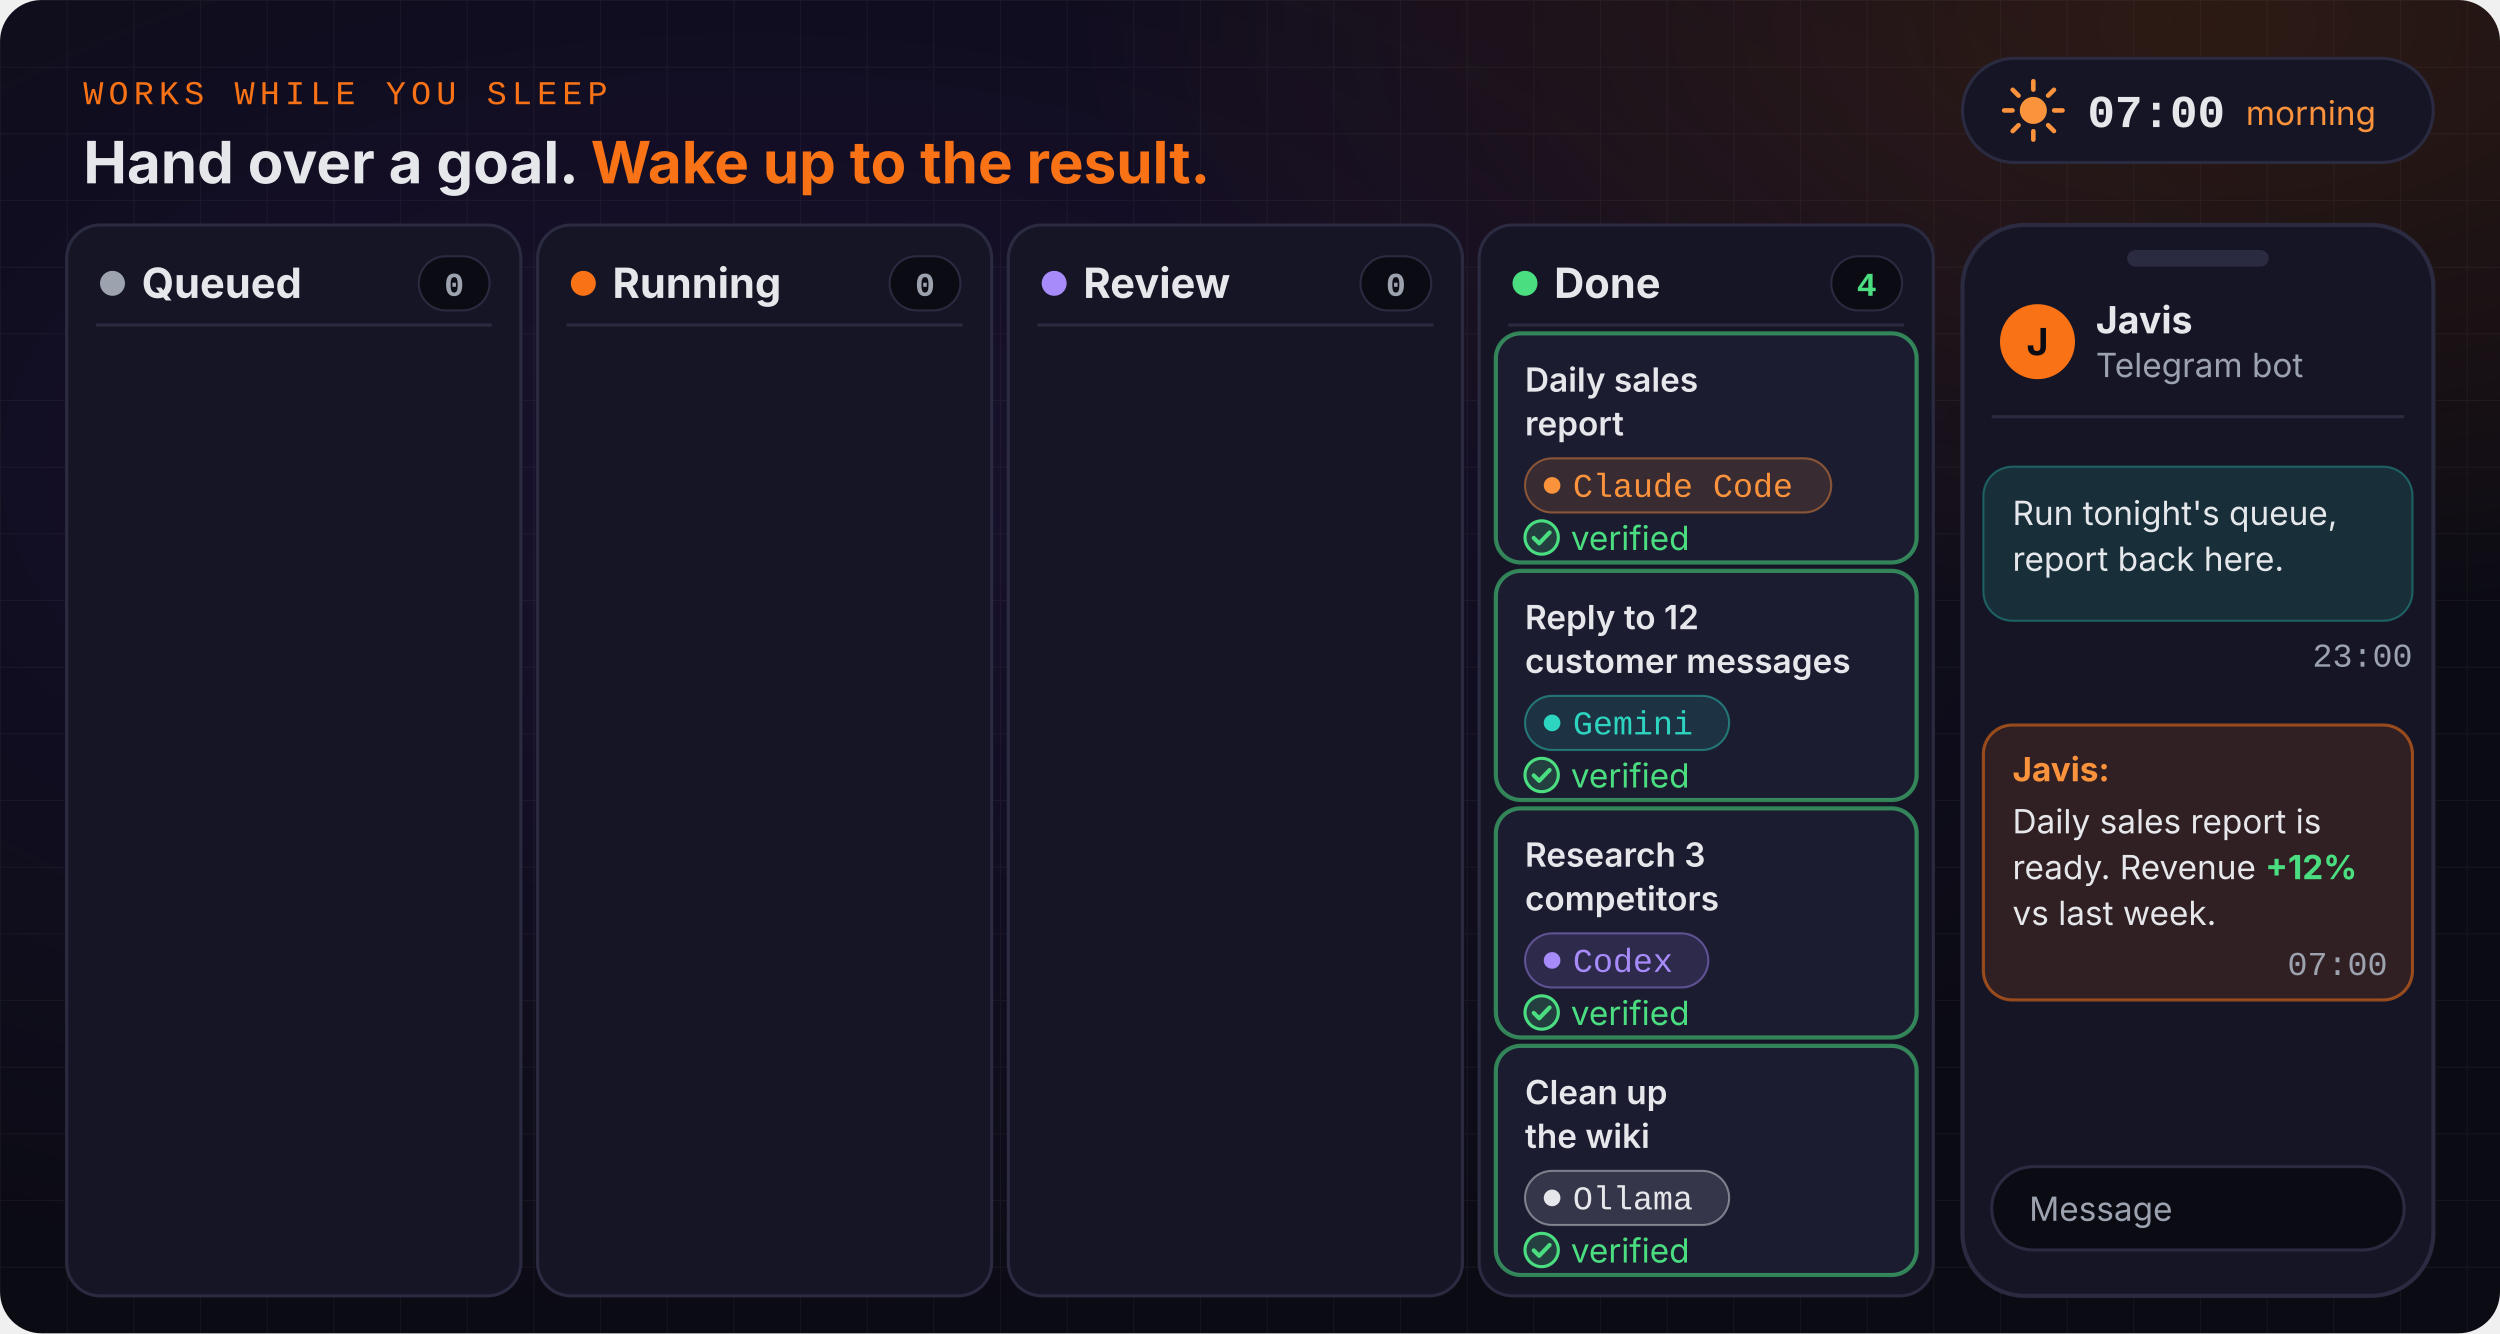
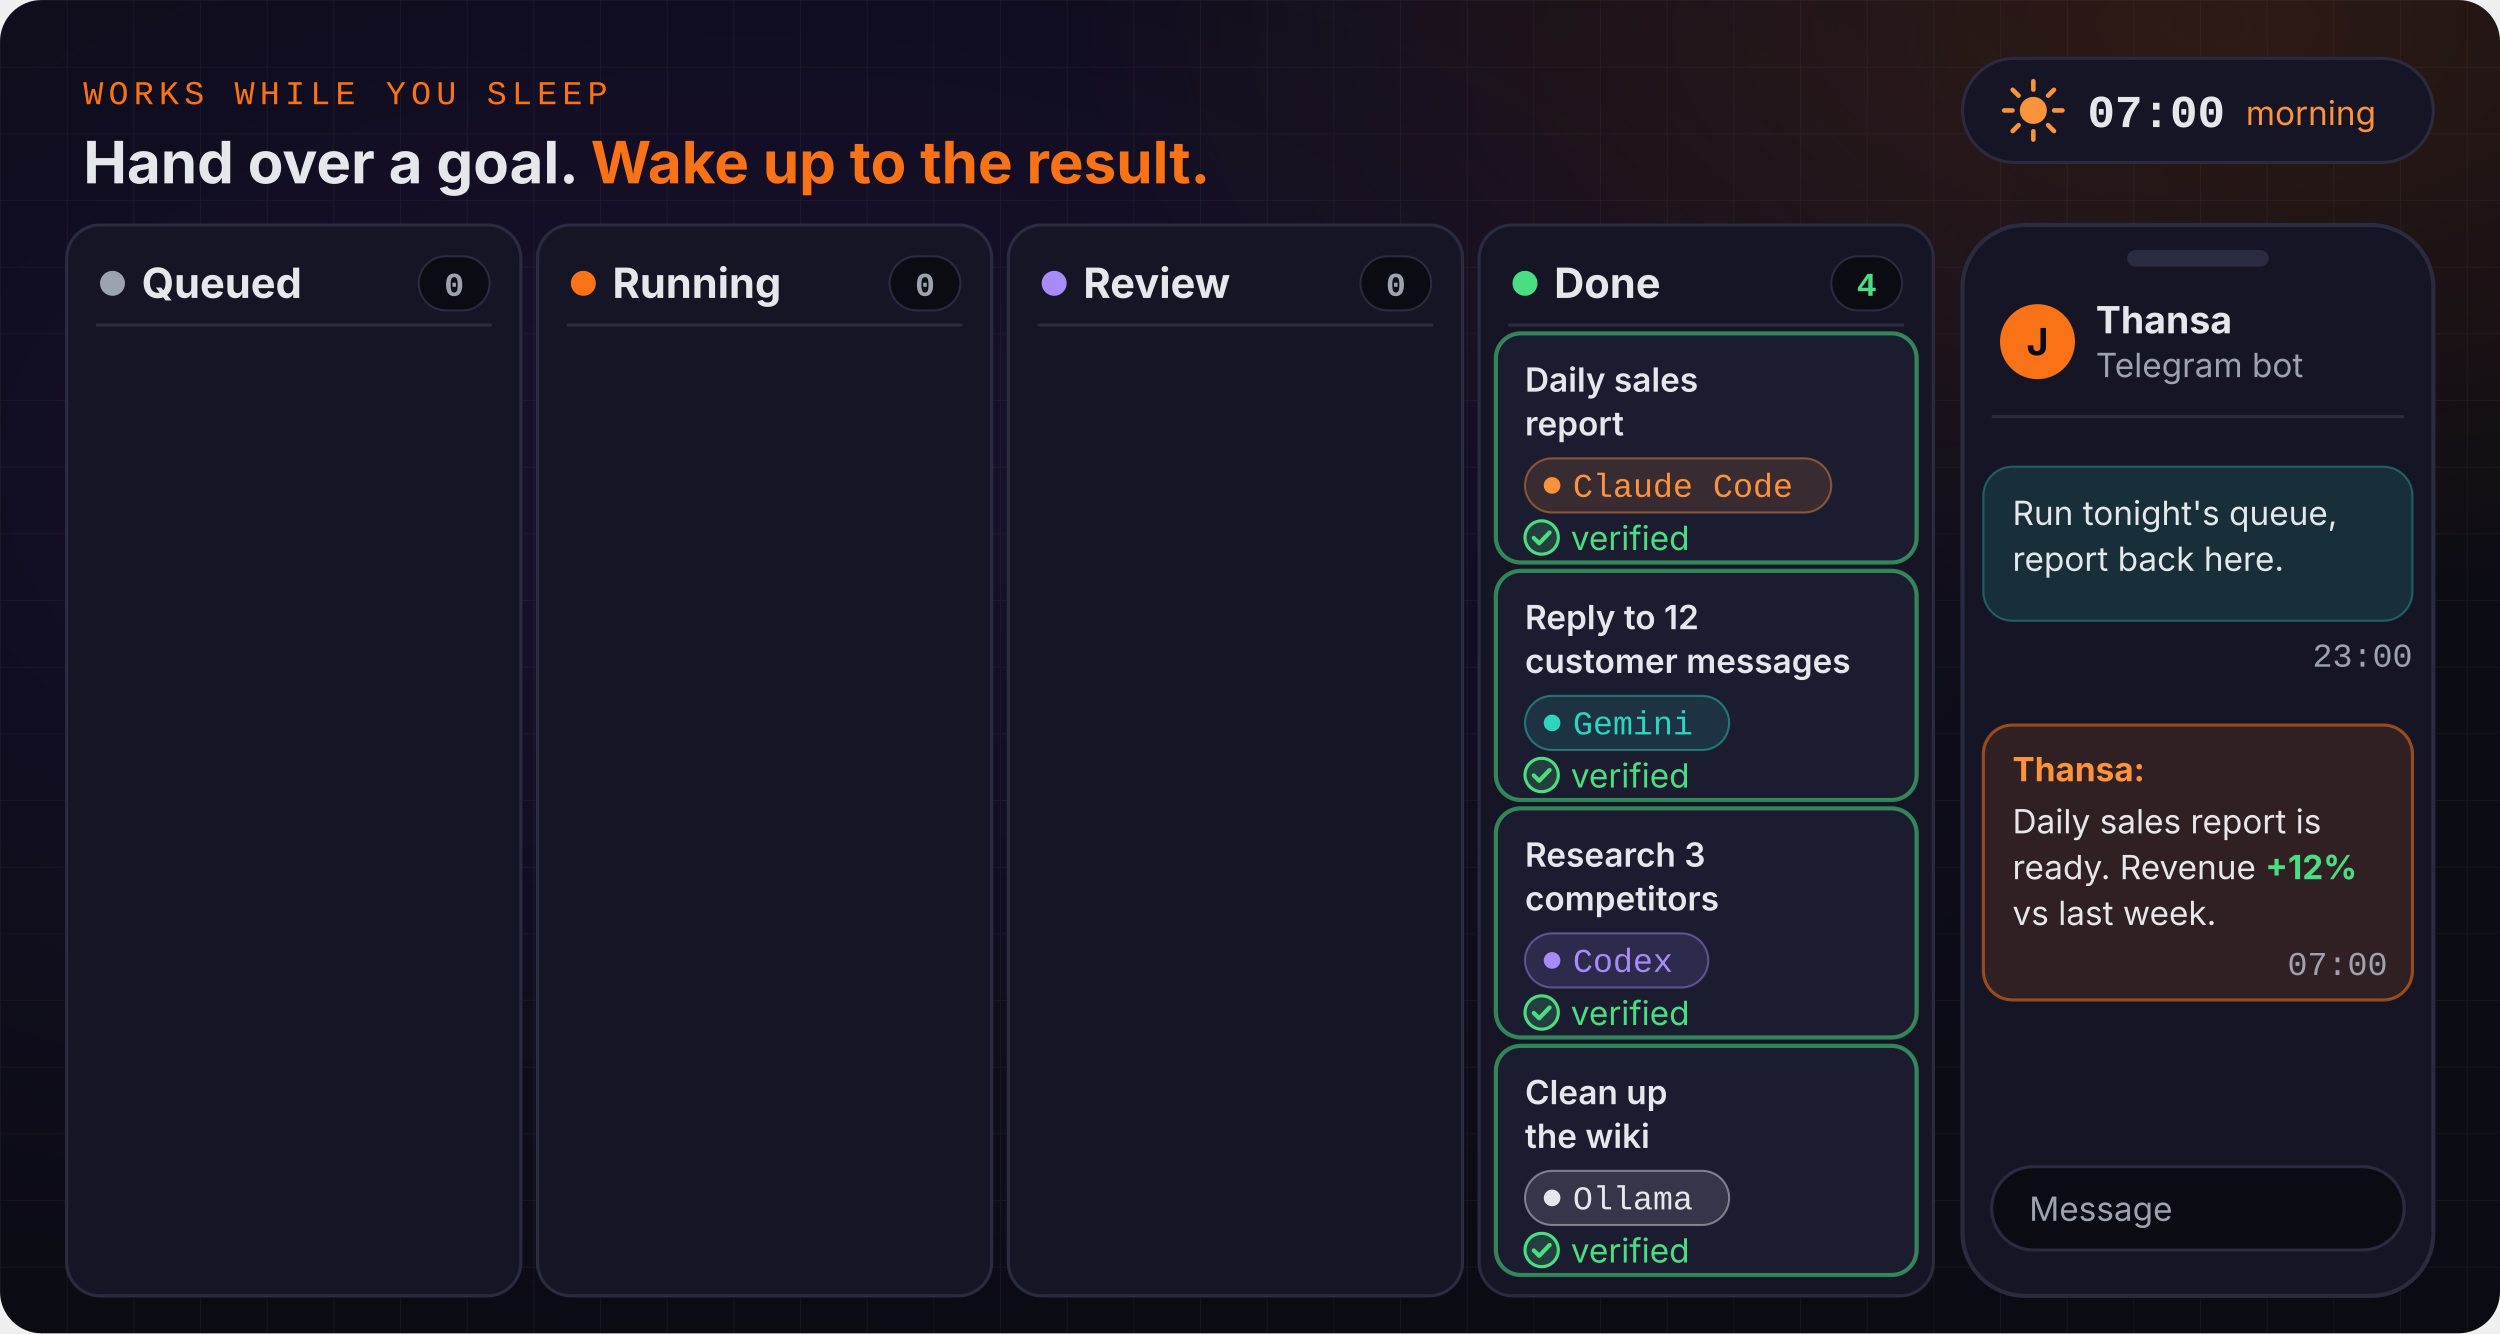
<svg xmlns="http://www.w3.org/2000/svg" viewBox="0 0 1200 640" role="img" aria-labelledby="t d">
  <style>
.mv,.fade,.st,.pg,.pf,.vf,.tm,.ic,.note,.morn,.pulse{animation-duration:14s;animation-iteration-count:infinite;animation-fill-mode:both}
.pf{transform-box:fill-box;transform-origin:left center}
.fade{animation-name:fade;animation-timing-function:linear}
@keyframes fade{0%{opacity:0}4%{opacity:1}95%{opacity:1}98%{opacity:0}100%{opacity:0}}

@keyframes mv0{0%{transform:translateX(-678px)}8%{transform:translateX(-678px)}11%{transform:translateX(-452px)}27%{transform:translateX(-452px)}30%{transform:translateX(-226px)}40%{transform:translateX(-226px)}43%{transform:translateX(0px)}98%{transform:translateX(0px)}98.5%{transform:translateX(-678px)}100%{transform:translateX(-678px)}}
@keyframes st0{0%{stroke:#2a2a40}9%{stroke:#2a2a40}11%{stroke:#f97316}28%{stroke:#f97316}30%{stroke:#8b5cf6}41%{stroke:#8b5cf6}43%{stroke:rgba(74,222,128,0.55)}98%{stroke:rgba(74,222,128,0.55)}98.5%{stroke:#2a2a40}100%{stroke:#2a2a40}}
@keyframes pg0{0%{opacity:0}10%{opacity:0}11.5%{opacity:1}33%{opacity:1}34.5%{opacity:0}100%{opacity:0}}
@keyframes pf0{0%{transform:scaleX(0)}12%{transform:scaleX(0)}26%{transform:scaleX(1)}100%{transform:scaleX(1)}}
@keyframes vf0{0%{opacity:0}34%{opacity:0}36%{opacity:1}98%{opacity:1}98.5%{opacity:0}100%{opacity:0}}
.c0 .mv{animation-name:mv0;animation-timing-function:ease-in-out}.c0 .st{animation-name:st0;animation-timing-function:linear}.c0 .pg{animation-name:pg0;animation-timing-function:linear}.c0 .pf{animation-name:pf0;animation-timing-function:ease-in-out}.c0 .vf{animation-name:vf0;animation-timing-function:linear}
@keyframes mv1{0%{transform:translateX(-678px)}15%{transform:translateX(-678px)}18%{transform:translateX(-452px)}34%{transform:translateX(-452px)}37%{transform:translateX(-226px)}47%{transform:translateX(-226px)}50%{transform:translateX(0px)}98%{transform:translateX(0px)}98.5%{transform:translateX(-678px)}100%{transform:translateX(-678px)}}
@keyframes st1{0%{stroke:#2a2a40}16%{stroke:#2a2a40}18%{stroke:#f97316}35%{stroke:#f97316}37%{stroke:#8b5cf6}48%{stroke:#8b5cf6}50%{stroke:rgba(74,222,128,0.55)}98%{stroke:rgba(74,222,128,0.55)}98.5%{stroke:#2a2a40}100%{stroke:#2a2a40}}
@keyframes pg1{0%{opacity:0}17%{opacity:0}18.5%{opacity:1}40%{opacity:1}41.5%{opacity:0}100%{opacity:0}}
@keyframes pf1{0%{transform:scaleX(0)}19%{transform:scaleX(0)}33%{transform:scaleX(1)}100%{transform:scaleX(1)}}
@keyframes vf1{0%{opacity:0}41%{opacity:0}43%{opacity:1}98%{opacity:1}98.5%{opacity:0}100%{opacity:0}}
.c1 .mv{animation-name:mv1;animation-timing-function:ease-in-out}.c1 .st{animation-name:st1;animation-timing-function:linear}.c1 .pg{animation-name:pg1;animation-timing-function:linear}.c1 .pf{animation-name:pf1;animation-timing-function:ease-in-out}.c1 .vf{animation-name:vf1;animation-timing-function:linear}
@keyframes mv2{0%{transform:translateX(-678px)}22%{transform:translateX(-678px)}25%{transform:translateX(-452px)}41%{transform:translateX(-452px)}44%{transform:translateX(-226px)}54%{transform:translateX(-226px)}57%{transform:translateX(0px)}98%{transform:translateX(0px)}98.5%{transform:translateX(-678px)}100%{transform:translateX(-678px)}}
@keyframes st2{0%{stroke:#2a2a40}23%{stroke:#2a2a40}25%{stroke:#f97316}42%{stroke:#f97316}44%{stroke:#8b5cf6}55%{stroke:#8b5cf6}57%{stroke:rgba(74,222,128,0.55)}98%{stroke:rgba(74,222,128,0.55)}98.5%{stroke:#2a2a40}100%{stroke:#2a2a40}}
@keyframes pg2{0%{opacity:0}24%{opacity:0}25.5%{opacity:1}47%{opacity:1}48.5%{opacity:0}100%{opacity:0}}
@keyframes pf2{0%{transform:scaleX(0)}26%{transform:scaleX(0)}40%{transform:scaleX(1)}100%{transform:scaleX(1)}}
@keyframes vf2{0%{opacity:0}48%{opacity:0}50%{opacity:1}98%{opacity:1}98.5%{opacity:0}100%{opacity:0}}
.c2 .mv{animation-name:mv2;animation-timing-function:ease-in-out}.c2 .st{animation-name:st2;animation-timing-function:linear}.c2 .pg{animation-name:pg2;animation-timing-function:linear}.c2 .pf{animation-name:pf2;animation-timing-function:ease-in-out}.c2 .vf{animation-name:vf2;animation-timing-function:linear}
@keyframes mv3{0%{transform:translateX(-678px)}29%{transform:translateX(-678px)}32%{transform:translateX(-452px)}48%{transform:translateX(-452px)}51%{transform:translateX(-226px)}61%{transform:translateX(-226px)}64%{transform:translateX(0px)}98%{transform:translateX(0px)}98.5%{transform:translateX(-678px)}100%{transform:translateX(-678px)}}
@keyframes st3{0%{stroke:#2a2a40}30%{stroke:#2a2a40}32%{stroke:#f97316}49%{stroke:#f97316}51%{stroke:#8b5cf6}62%{stroke:#8b5cf6}64%{stroke:rgba(74,222,128,0.55)}98%{stroke:rgba(74,222,128,0.55)}98.5%{stroke:#2a2a40}100%{stroke:#2a2a40}}
@keyframes pg3{0%{opacity:0}31%{opacity:0}32.5%{opacity:1}54%{opacity:1}55.5%{opacity:0}100%{opacity:0}}
@keyframes pf3{0%{transform:scaleX(0)}33%{transform:scaleX(0)}47%{transform:scaleX(1)}100%{transform:scaleX(1)}}
@keyframes vf3{0%{opacity:0}55%{opacity:0}57%{opacity:1}98%{opacity:1}98.5%{opacity:0}100%{opacity:0}}
.c3 .mv{animation-name:mv3;animation-timing-function:ease-in-out}.c3 .st{animation-name:st3;animation-timing-function:linear}.c3 .pg{animation-name:pg3;animation-timing-function:linear}.c3 .pf{animation-name:pf3;animation-timing-function:ease-in-out}.c3 .vf{animation-name:vf3;animation-timing-function:linear}
@keyframes tm0{0%{opacity:1}14%{opacity:1}15%{opacity:0}98%{opacity:0}98.5%{opacity:1}100%{opacity:1}}.tm0{animation-name:tm0;animation-timing-function:linear}
@keyframes tm1{0%{opacity:0}14%{opacity:0}15%{opacity:1}29%{opacity:1}30%{opacity:0}100%{opacity:0}}.tm1{animation-name:tm1;animation-timing-function:linear}
@keyframes tm2{0%{opacity:0}29%{opacity:0}30%{opacity:1}44%{opacity:1}45%{opacity:0}100%{opacity:0}}.tm2{animation-name:tm2;animation-timing-function:linear}
@keyframes tm3{0%{opacity:0}44%{opacity:0}45%{opacity:1}59%{opacity:1}60%{opacity:0}100%{opacity:0}}.tm3{animation-name:tm3;animation-timing-function:linear}
@keyframes tm4{0%{opacity:0}59%{opacity:0}60%{opacity:1}98%{opacity:1}98.5%{opacity:0}100%{opacity:0}}.tm4{animation-name:tm4;animation-timing-function:linear}
@keyframes night{0%{opacity:1}58%{opacity:1}62%{opacity:0}98%{opacity:0}98.5%{opacity:1}100%{opacity:1}}@keyframes day{0%{opacity:0}58%{opacity:0}62%{opacity:1}98%{opacity:1}98.5%{opacity:0}100%{opacity:0}}.ic.night{animation-name:night}.ic.day,.morn{animation-name:day}.ic.night{opacity:0}@keyframes note{0%{opacity:0;transform:translateY(24px)}67%{opacity:0;transform:translateY(24px)}71%{opacity:1;transform:translateY(0)}95%{opacity:1;transform:translateY(0)}98%{opacity:0;transform:translateY(0)}100%{opacity:0;transform:translateY(24px)}}.note{animation-name:note;animation-timing-function:ease-out}@keyframes pulse{0%,100%{opacity:1}50%{opacity:.35}}.pulse{animation-name:pulse;animation-duration:2.8s;animation-timing-function:ease-in-out}@media (prefers-reduced-motion: reduce){*{animation:none !important}}
.tm0,.tm1,.tm2,.tm3{opacity:0}.pg{opacity:0}@keyframes n00{0%{opacity:0}30.1%{opacity:0}30.5%{opacity:1}97.85%{opacity:1}98.25%{opacity:0}100%{opacity:0}}.n00{animation:n00 14s linear infinite both;opacity:1}
@keyframes n01{0%{opacity:0}23.1%{opacity:0}23.5%{opacity:1}30.1%{opacity:1}30.5%{opacity:0}100%{opacity:0}}.n01{animation:n01 14s linear infinite both;opacity:0}
@keyframes n02{0%{opacity:0}16.1%{opacity:0}16.5%{opacity:1}23.1%{opacity:1}23.5%{opacity:0}100%{opacity:0}}.n02{animation:n02 14s linear infinite both;opacity:0}
@keyframes n03{0%{opacity:0}9.1%{opacity:0}9.5%{opacity:1}16.1%{opacity:1}16.5%{opacity:0}100%{opacity:0}}.n03{animation:n03 14s linear infinite both;opacity:0}
@keyframes n04{0%{opacity:1}9.1%{opacity:1}9.5%{opacity:0}97.85%{opacity:0}98.25%{opacity:1}100%{opacity:1}}.n04{animation:n04 14s linear infinite both;opacity:0}
@keyframes n10{0%{opacity:1}9.1%{opacity:1}9.5%{opacity:0}49.1%{opacity:0}49.5%{opacity:1}100%{opacity:1}}.n10{animation:n10 14s linear infinite both;opacity:1}
@keyframes n11{0%{opacity:0}9.1%{opacity:0}9.5%{opacity:1}16.1%{opacity:1}16.5%{opacity:0}42.1%{opacity:0}42.5%{opacity:1}49.1%{opacity:1}49.5%{opacity:0}100%{opacity:0}}.n11{animation:n11 14s linear infinite both;opacity:0}
@keyframes n12{0%{opacity:0}16.1%{opacity:0}16.5%{opacity:1}23.1%{opacity:1}23.5%{opacity:0}28.1%{opacity:0}28.5%{opacity:1}30.1%{opacity:1}30.5%{opacity:0}35.1%{opacity:0}35.5%{opacity:1}42.1%{opacity:1}42.5%{opacity:0}100%{opacity:0}}.n12{animation:n12 14s linear infinite both;opacity:0}
@keyframes n13{0%{opacity:0}23.1%{opacity:0}23.5%{opacity:1}28.1%{opacity:1}28.5%{opacity:0}30.1%{opacity:0}30.5%{opacity:1}35.1%{opacity:1}35.5%{opacity:0}100%{opacity:0}}.n13{animation:n13 14s linear infinite both;opacity:0}
@keyframes n20{0%{opacity:1}28.1%{opacity:1}28.5%{opacity:0}62.1%{opacity:0}62.5%{opacity:1}100%{opacity:1}}.n20{animation:n20 14s linear infinite both;opacity:1}
@keyframes n21{0%{opacity:0}28.1%{opacity:0}28.5%{opacity:1}35.1%{opacity:1}35.5%{opacity:0}41.1%{opacity:0}41.5%{opacity:1}42.1%{opacity:1}42.5%{opacity:0}48.1%{opacity:0}48.5%{opacity:1}49.1%{opacity:1}49.5%{opacity:0}55.1%{opacity:0}55.5%{opacity:1}62.1%{opacity:1}62.5%{opacity:0}100%{opacity:0}}.n21{animation:n21 14s linear infinite both;opacity:0}
@keyframes n22{0%{opacity:0}35.1%{opacity:0}35.5%{opacity:1}41.1%{opacity:1}41.5%{opacity:0}42.1%{opacity:0}42.5%{opacity:1}48.1%{opacity:1}48.5%{opacity:0}49.1%{opacity:0}49.5%{opacity:1}55.1%{opacity:1}55.5%{opacity:0}100%{opacity:0}}.n22{animation:n22 14s linear infinite both;opacity:0}
@keyframes n30{0%{opacity:1}41.1%{opacity:1}41.5%{opacity:0}97.85%{opacity:0}98.25%{opacity:1}100%{opacity:1}}.n30{animation:n30 14s linear infinite both;opacity:0}
@keyframes n31{0%{opacity:0}41.1%{opacity:0}41.5%{opacity:1}48.1%{opacity:1}48.5%{opacity:0}100%{opacity:0}}.n31{animation:n31 14s linear infinite both;opacity:0}
@keyframes n32{0%{opacity:0}48.1%{opacity:0}48.5%{opacity:1}55.1%{opacity:1}55.5%{opacity:0}100%{opacity:0}}.n32{animation:n32 14s linear infinite both;opacity:0}
@keyframes n33{0%{opacity:0}55.1%{opacity:0}55.5%{opacity:1}62.1%{opacity:1}62.5%{opacity:0}100%{opacity:0}}.n33{animation:n33 14s linear infinite both;opacity:0}
@keyframes n34{0%{opacity:0}62.1%{opacity:0}62.5%{opacity:1}97.85%{opacity:1}98.25%{opacity:0}100%{opacity:0}}.n34{animation:n34 14s linear infinite both;opacity:1}</style>
  <defs>
    <radialGradient id="glow" cx="30%" cy="35%" r="65%">
      <stop offset="0" stop-color="#7c3aed" stop-opacity=".12" />
      <stop offset="1" stop-color="#7c3aed" stop-opacity="0" />
    </radialGradient>
    <radialGradient id="sunglow" cx="88%" cy="2%" r="45%">
      <stop offset="0" stop-color="#f97316" stop-opacity=".14" />
      <stop offset="1" stop-color="#f97316" stop-opacity="0" />
    </radialGradient>
    <pattern id="grid" width="32" height="32" patternUnits="userSpaceOnUse">
      <path d="M32 0H0V32" fill="none" stroke="#ffffff" stroke-opacity=".04" stroke-width="1" />
    </pattern>
    <clipPath id="bg">
      <rect width="1200" height="640" rx="20" />
    </clipPath>
  </defs>
  <g clip-path="url(#bg)">
    <rect width="1200" height="640" fill="#0b0b14" />
    <rect width="1200" height="640" fill="url(#grid)" />
    <rect width="1200" height="640" fill="url(#glow)" />
    <rect class="morn" width="1200" height="640" fill="url(#sunglow)" />
  </g>
  <text x="40" y="50" font-family="ui-monospace, 'SFMono-Regular', Consolas, 'Courier New', monospace" font-size="16" letter-spacing="2.5" fill="#f97316">WORKS WHILE YOU SLEEP</text>
  <text x="40" y="88" font-family="Inter, 'Segoe UI', system-ui, -apple-system, Arial, sans-serif" font-size="28" font-weight="700" fill="#e5e7eb">Hand over a goal. <tspan fill="#f97316">Wake up to the result.</tspan>
  </text>
  <g font-family="Inter, 'Segoe UI', system-ui, -apple-system, Arial, sans-serif">
    <rect x="942" y="28" width="226" height="50" rx="25" fill="#151525" stroke="#2a2a40" stroke-width="1.5" />
    <g class="ic night">
      <path d="M980 41a12 12 0 1 0 10 18a10 10 0 0 1 -10 -18z" fill="#a78bfa" />
    </g>
    <g class="ic day">
      <circle cx="976" cy="53" r="6.5" fill="#fb923c" />
      <path d="M986.0 53.0L990.0 53.0M983.1 60.1L985.9 62.9M976.0 63.0L976.0 67.0M968.9 60.1L966.1 62.9M966.0 53.0L962.0 53.0M968.9 45.9L966.1 43.1M976.0 43.0L976.0 39.0M983.1 45.9L985.9 43.1" stroke="#fb923c" stroke-width="2.2" stroke-linecap="round" />
    </g>
    <g class="tm tm0">
      <text x="1002" y="61" font-family="ui-monospace, 'SFMono-Regular', Consolas, 'Courier New', monospace" font-size="22" font-weight="700" fill="#e5e7eb">23:00</text>
      <text x="1078" y="60" font-size="16" fill="#a78bfa">night</text>
    </g>
    <g class="tm tm1">
      <text x="1002" y="61" font-family="ui-monospace, 'SFMono-Regular', Consolas, 'Courier New', monospace" font-size="22" font-weight="700" fill="#e5e7eb">01:00</text>
      <text x="1078" y="60" font-size="16" fill="#a78bfa">night</text>
    </g>
    <g class="tm tm2">
      <text x="1002" y="61" font-family="ui-monospace, 'SFMono-Regular', Consolas, 'Courier New', monospace" font-size="22" font-weight="700" fill="#e5e7eb">03:00</text>
      <text x="1078" y="60" font-size="16" fill="#a78bfa">night</text>
    </g>
    <g class="tm tm3">
      <text x="1002" y="61" font-family="ui-monospace, 'SFMono-Regular', Consolas, 'Courier New', monospace" font-size="22" font-weight="700" fill="#e5e7eb">05:00</text>
      <text x="1078" y="60" font-size="16" fill="#a78bfa">night</text>
    </g>
    <g class="tm tm4">
      <text x="1002" y="61" font-family="ui-monospace, 'SFMono-Regular', Consolas, 'Courier New', monospace" font-size="22" font-weight="700" fill="#e5e7eb">07:00</text>
      <text x="1078" y="60" font-size="16" fill="#fb923c">morning</text>
    </g>
  </g>
  <rect x="32" y="108" width="218" height="514" rx="16" fill="#151525" stroke="#2a2a40" stroke-width="1.5" />
  <circle cx="54" cy="136" r="6" fill="#9ca3af" />
  <text x="68" y="143" font-family="Inter, 'Segoe UI', system-ui, -apple-system, Arial, sans-serif" font-size="20" font-weight="700" fill="#e5e7eb">Queued</text>
  <line x1="46" y1="156" x2="236" y2="156" stroke="#2a2a40" stroke-width="1.5" />
  <rect x="258" y="108" width="218" height="514" rx="16" fill="#151525" stroke="#2a2a40" stroke-width="1.5" />
  <circle class="pulse" cx="280" cy="136" r="6" fill="#f97316" />
  <text x="294" y="143" font-family="Inter, 'Segoe UI', system-ui, -apple-system, Arial, sans-serif" font-size="20" font-weight="700" fill="#e5e7eb">Running</text>
  <line x1="272" y1="156" x2="462" y2="156" stroke="#2a2a40" stroke-width="1.5" />
  <rect x="484" y="108" width="218" height="514" rx="16" fill="#151525" stroke="#2a2a40" stroke-width="1.5" />
  <circle cx="506" cy="136" r="6" fill="#a78bfa" />
  <text x="520" y="143" font-family="Inter, 'Segoe UI', system-ui, -apple-system, Arial, sans-serif" font-size="20" font-weight="700" fill="#e5e7eb">Review</text>
  <line x1="498" y1="156" x2="688" y2="156" stroke="#2a2a40" stroke-width="1.5" />
  <rect x="710" y="108" width="218" height="514" rx="16" fill="#151525" stroke="#2a2a40" stroke-width="1.5" />
  <circle cx="732" cy="136" r="6" fill="#4ade80" />
  <text x="746" y="143" font-family="Inter, 'Segoe UI', system-ui, -apple-system, Arial, sans-serif" font-size="20" font-weight="700" fill="#e5e7eb">Done</text>
  <line x1="724" y1="156" x2="914" y2="156" stroke="#2a2a40" stroke-width="1.5" />
  <rect x="201" y="123" width="34" height="26" rx="13" fill="#0b0b14" stroke="#2a2a40" />
  <text class="n00" x="218" y="142" text-anchor="middle" font-family="ui-monospace, 'SFMono-Regular', Consolas, 'Courier New', monospace" font-size="16" font-weight="700" fill="#9ca3af">0</text>
  <text class="n01" x="218" y="142" text-anchor="middle" font-family="ui-monospace, 'SFMono-Regular', Consolas, 'Courier New', monospace" font-size="16" font-weight="700" fill="#9ca3af">1</text>
  <text class="n02" x="218" y="142" text-anchor="middle" font-family="ui-monospace, 'SFMono-Regular', Consolas, 'Courier New', monospace" font-size="16" font-weight="700" fill="#9ca3af">2</text>
  <text class="n03" x="218" y="142" text-anchor="middle" font-family="ui-monospace, 'SFMono-Regular', Consolas, 'Courier New', monospace" font-size="16" font-weight="700" fill="#9ca3af">3</text>
  <text class="n04" x="218" y="142" text-anchor="middle" font-family="ui-monospace, 'SFMono-Regular', Consolas, 'Courier New', monospace" font-size="16" font-weight="700" fill="#9ca3af">4</text>
  <rect x="427" y="123" width="34" height="26" rx="13" fill="#0b0b14" stroke="#2a2a40" />
  <text class="n10" x="444" y="142" text-anchor="middle" font-family="ui-monospace, 'SFMono-Regular', Consolas, 'Courier New', monospace" font-size="16" font-weight="700" fill="#9ca3af">0</text>
  <text class="n11" x="444" y="142" text-anchor="middle" font-family="ui-monospace, 'SFMono-Regular', Consolas, 'Courier New', monospace" font-size="16" font-weight="700" fill="#f97316">1</text>
  <text class="n12" x="444" y="142" text-anchor="middle" font-family="ui-monospace, 'SFMono-Regular', Consolas, 'Courier New', monospace" font-size="16" font-weight="700" fill="#f97316">2</text>
  <text class="n13" x="444" y="142" text-anchor="middle" font-family="ui-monospace, 'SFMono-Regular', Consolas, 'Courier New', monospace" font-size="16" font-weight="700" fill="#f97316">3</text>
  <rect x="653" y="123" width="34" height="26" rx="13" fill="#0b0b14" stroke="#2a2a40" />
  <text class="n20" x="670" y="142" text-anchor="middle" font-family="ui-monospace, 'SFMono-Regular', Consolas, 'Courier New', monospace" font-size="16" font-weight="700" fill="#9ca3af">0</text>
  <text class="n21" x="670" y="142" text-anchor="middle" font-family="ui-monospace, 'SFMono-Regular', Consolas, 'Courier New', monospace" font-size="16" font-weight="700" fill="#a78bfa">1</text>
  <text class="n22" x="670" y="142" text-anchor="middle" font-family="ui-monospace, 'SFMono-Regular', Consolas, 'Courier New', monospace" font-size="16" font-weight="700" fill="#a78bfa">2</text>
  <rect x="879" y="123" width="34" height="26" rx="13" fill="#0b0b14" stroke="#2a2a40" />
  <text class="n30" x="896" y="142" text-anchor="middle" font-family="ui-monospace, 'SFMono-Regular', Consolas, 'Courier New', monospace" font-size="16" font-weight="700" fill="#9ca3af">0</text>
  <text class="n31" x="896" y="142" text-anchor="middle" font-family="ui-monospace, 'SFMono-Regular', Consolas, 'Courier New', monospace" font-size="16" font-weight="700" fill="#4ade80">1</text>
  <text class="n32" x="896" y="142" text-anchor="middle" font-family="ui-monospace, 'SFMono-Regular', Consolas, 'Courier New', monospace" font-size="16" font-weight="700" fill="#4ade80">2</text>
  <text class="n33" x="896" y="142" text-anchor="middle" font-family="ui-monospace, 'SFMono-Regular', Consolas, 'Courier New', monospace" font-size="16" font-weight="700" fill="#4ade80">3</text>
  <text class="n34" x="896" y="142" text-anchor="middle" font-family="ui-monospace, 'SFMono-Regular', Consolas, 'Courier New', monospace" font-size="16" font-weight="700" fill="#4ade80">4</text>
  <g class="c0" transform="translate(718 160)">
    <g class="mv">
      <g class="fade">
        <rect class="st" width="202" height="110" rx="12" fill="#1c1c31" stroke="rgba(74,222,128,0.55)" stroke-width="2" />
        <text font-family="Inter, 'Segoe UI', system-ui, -apple-system, Arial, sans-serif" font-size="16" font-weight="600" fill="#e5e7eb">
          <tspan x="14" y="28">Daily sales</tspan>
          <tspan x="14" y="49">report</tspan>
        </text>
        <rect x="14" y="60" width="147" height="26" rx="13" fill="#fb923c" fill-opacity=".13" stroke="#fb923c" stroke-opacity=".45" />
        <circle cx="27" cy="73" r="4" fill="#fb923c" />
        <text x="37" y="78.5" font-family="ui-monospace, 'SFMono-Regular', Consolas, 'Courier New', monospace" font-size="16" fill="#fb923c">Claude Code</text>
        <g class="pg">
          <rect x="14" y="96" width="174" height="5" rx="2.5" fill="#2a2a40" />
          <rect class="pf" x="14" y="96" width="174" height="5" rx="2.5" fill="#f97316" />
        </g>
        <g class="vf">
          <circle cx="22" cy="98" r="8" fill="#4ade80" fill-opacity=".18" stroke="#4ade80" stroke-width="1.5" />
          <path d="M18.2 98.2l2.6 2.6l5-5.2" fill="none" stroke="#4ade80" stroke-width="2" stroke-linecap="round" stroke-linejoin="round" />
          <text x="36" y="104" font-family="Inter, 'Segoe UI', system-ui, -apple-system, Arial, sans-serif" font-size="16" fill="#4ade80">verified</text>
        </g>
      </g>
    </g>
  </g>
  <g class="c1" transform="translate(718 274)">
    <g class="mv">
      <g class="fade">
        <rect class="st" width="202" height="110" rx="12" fill="#1c1c31" stroke="rgba(74,222,128,0.55)" stroke-width="2" />
        <text font-family="Inter, 'Segoe UI', system-ui, -apple-system, Arial, sans-serif" font-size="16" font-weight="600" fill="#e5e7eb">
          <tspan x="14" y="28">Reply to 12</tspan>
          <tspan x="14" y="49">customer messages</tspan>
        </text>
        <rect x="14" y="60" width="98" height="26" rx="13" fill="#2dd4bf" fill-opacity=".13" stroke="#2dd4bf" stroke-opacity=".45" />
        <circle cx="27" cy="73" r="4" fill="#2dd4bf" />
        <text x="37" y="78.5" font-family="ui-monospace, 'SFMono-Regular', Consolas, 'Courier New', monospace" font-size="16" fill="#2dd4bf">Gemini</text>
        <g class="pg">
          <rect x="14" y="96" width="174" height="5" rx="2.5" fill="#2a2a40" />
          <rect class="pf" x="14" y="96" width="174" height="5" rx="2.5" fill="#f97316" />
        </g>
        <g class="vf">
          <circle cx="22" cy="98" r="8" fill="#4ade80" fill-opacity=".18" stroke="#4ade80" stroke-width="1.5" />
          <path d="M18.2 98.2l2.6 2.6l5-5.2" fill="none" stroke="#4ade80" stroke-width="2" stroke-linecap="round" stroke-linejoin="round" />
          <text x="36" y="104" font-family="Inter, 'Segoe UI', system-ui, -apple-system, Arial, sans-serif" font-size="16" fill="#4ade80">verified</text>
        </g>
      </g>
    </g>
  </g>
  <g class="c2" transform="translate(718 388)">
    <g class="mv">
      <g class="fade">
        <rect class="st" width="202" height="110" rx="12" fill="#1c1c31" stroke="rgba(74,222,128,0.55)" stroke-width="2" />
        <text font-family="Inter, 'Segoe UI', system-ui, -apple-system, Arial, sans-serif" font-size="16" font-weight="600" fill="#e5e7eb">
          <tspan x="14" y="28">Research 3</tspan>
          <tspan x="14" y="49">competitors</tspan>
        </text>
        <rect x="14" y="60" width="88" height="26" rx="13" fill="#a78bfa" fill-opacity=".13" stroke="#a78bfa" stroke-opacity=".45" />
        <circle cx="27" cy="73" r="4" fill="#a78bfa" />
        <text x="37" y="78.5" font-family="ui-monospace, 'SFMono-Regular', Consolas, 'Courier New', monospace" font-size="16" fill="#a78bfa">Codex</text>
        <g class="pg">
          <rect x="14" y="96" width="174" height="5" rx="2.5" fill="#2a2a40" />
          <rect class="pf" x="14" y="96" width="174" height="5" rx="2.5" fill="#f97316" />
        </g>
        <g class="vf">
          <circle cx="22" cy="98" r="8" fill="#4ade80" fill-opacity=".18" stroke="#4ade80" stroke-width="1.5" />
          <path d="M18.2 98.2l2.6 2.6l5-5.2" fill="none" stroke="#4ade80" stroke-width="2" stroke-linecap="round" stroke-linejoin="round" />
          <text x="36" y="104" font-family="Inter, 'Segoe UI', system-ui, -apple-system, Arial, sans-serif" font-size="16" fill="#4ade80">verified</text>
        </g>
      </g>
    </g>
  </g>
  <g class="c3" transform="translate(718 502)">
    <g class="mv">
      <g class="fade">
        <rect class="st" width="202" height="110" rx="12" fill="#1c1c31" stroke="rgba(74,222,128,0.55)" stroke-width="2" />
        <text font-family="Inter, 'Segoe UI', system-ui, -apple-system, Arial, sans-serif" font-size="16" font-weight="600" fill="#e5e7eb">
          <tspan x="14" y="28">Clean up</tspan>
          <tspan x="14" y="49">the wiki</tspan>
        </text>
        <rect x="14" y="60" width="98" height="26" rx="13" fill="#e5e7eb" fill-opacity=".13" stroke="#e5e7eb" stroke-opacity=".45" />
        <circle cx="27" cy="73" r="4" fill="#e5e7eb" />
        <text x="37" y="78.5" font-family="ui-monospace, 'SFMono-Regular', Consolas, 'Courier New', monospace" font-size="16" fill="#e5e7eb">Ollama</text>
        <g class="pg">
          <rect x="14" y="96" width="174" height="5" rx="2.5" fill="#2a2a40" />
          <rect class="pf" x="14" y="96" width="174" height="5" rx="2.5" fill="#f97316" />
        </g>
        <g class="vf">
          <circle cx="22" cy="98" r="8" fill="#4ade80" fill-opacity=".18" stroke="#4ade80" stroke-width="1.5" />
          <path d="M18.2 98.2l2.6 2.6l5-5.2" fill="none" stroke="#4ade80" stroke-width="2" stroke-linecap="round" stroke-linejoin="round" />
          <text x="36" y="104" font-family="Inter, 'Segoe UI', system-ui, -apple-system, Arial, sans-serif" font-size="16" fill="#4ade80">verified</text>
        </g>
      </g>
    </g>
  </g>
  <g font-family="Inter, 'Segoe UI', system-ui, -apple-system, Arial, sans-serif">
    <rect x="942" y="108" width="226" height="514" rx="30" fill="#151525" stroke="#2a2a40" stroke-width="2" />
    <rect x="1021.0" y="120" width="68" height="8" rx="4" fill="#2a2a40" />
    <circle cx="978" cy="164" r="18" fill="#f97316" />
    <text x="978" y="170.5" text-anchor="middle" font-size="18" font-weight="700" fill="#0b0b14">J</text>
-     <text x="1006" y="160" font-size="18" font-weight="700" fill="#e5e7eb">Javis</text>
+     <text x="1006" y="160" font-size="18" font-weight="700" fill="#e5e7eb">Thansa</text>
    <text x="1006" y="181" font-size="16" fill="#9ca3af">Telegram bot</text>
    <line x1="956" y1="200" x2="1154" y2="200" stroke="#2a2a40" stroke-width="1.5" />
    <rect x="952" y="224" width="206" height="74" rx="14" fill="#2dd4bf" fill-opacity=".14" stroke="#2dd4bf" stroke-opacity=".35" />
    <text font-size="16" fill="#e5e7eb">
      <tspan x="966" y="252">Run tonight's queue,</tspan>
      <tspan x="966" y="274">report back here.</tspan>
    </text>
    <text x="1158" y="320" text-anchor="end" font-family="ui-monospace, 'SFMono-Regular', Consolas, 'Courier New', monospace" font-size="16" fill="#9ca3af">23:00</text>
    <g class="note">
      <rect x="952" y="348" width="206" height="132" rx="14" fill="#f97316" fill-opacity=".12" stroke="#f97316" stroke-opacity=".55" stroke-width="1.5" />
-       <text x="966" y="375" font-size="16" font-weight="700" fill="#fb923c">Javis:</text>
+       <text x="966" y="375" font-size="16" font-weight="700" fill="#fb923c">Thansa:</text>
      <text font-size="16" fill="#e5e7eb">
        <tspan x="966" y="400">Daily sales report is</tspan>
        <tspan x="966" y="422">ready. Revenue <tspan fill="#4ade80" font-weight="700">+12%</tspan>
        </tspan>
        <tspan x="966" y="444">vs last week.</tspan>
      </text>
      <text x="1146" y="468" text-anchor="end" font-family="ui-monospace, 'SFMono-Regular', Consolas, 'Courier New', monospace" font-size="16" fill="#9ca3af">07:00</text>
    </g>
    <rect x="956" y="560" width="198" height="40" rx="20" fill="#0b0b14" stroke="#2a2a40" stroke-width="1.5" />
    <text x="974" y="586" font-size="16" fill="#9ca3af">Message</text>
  </g>
</svg>
